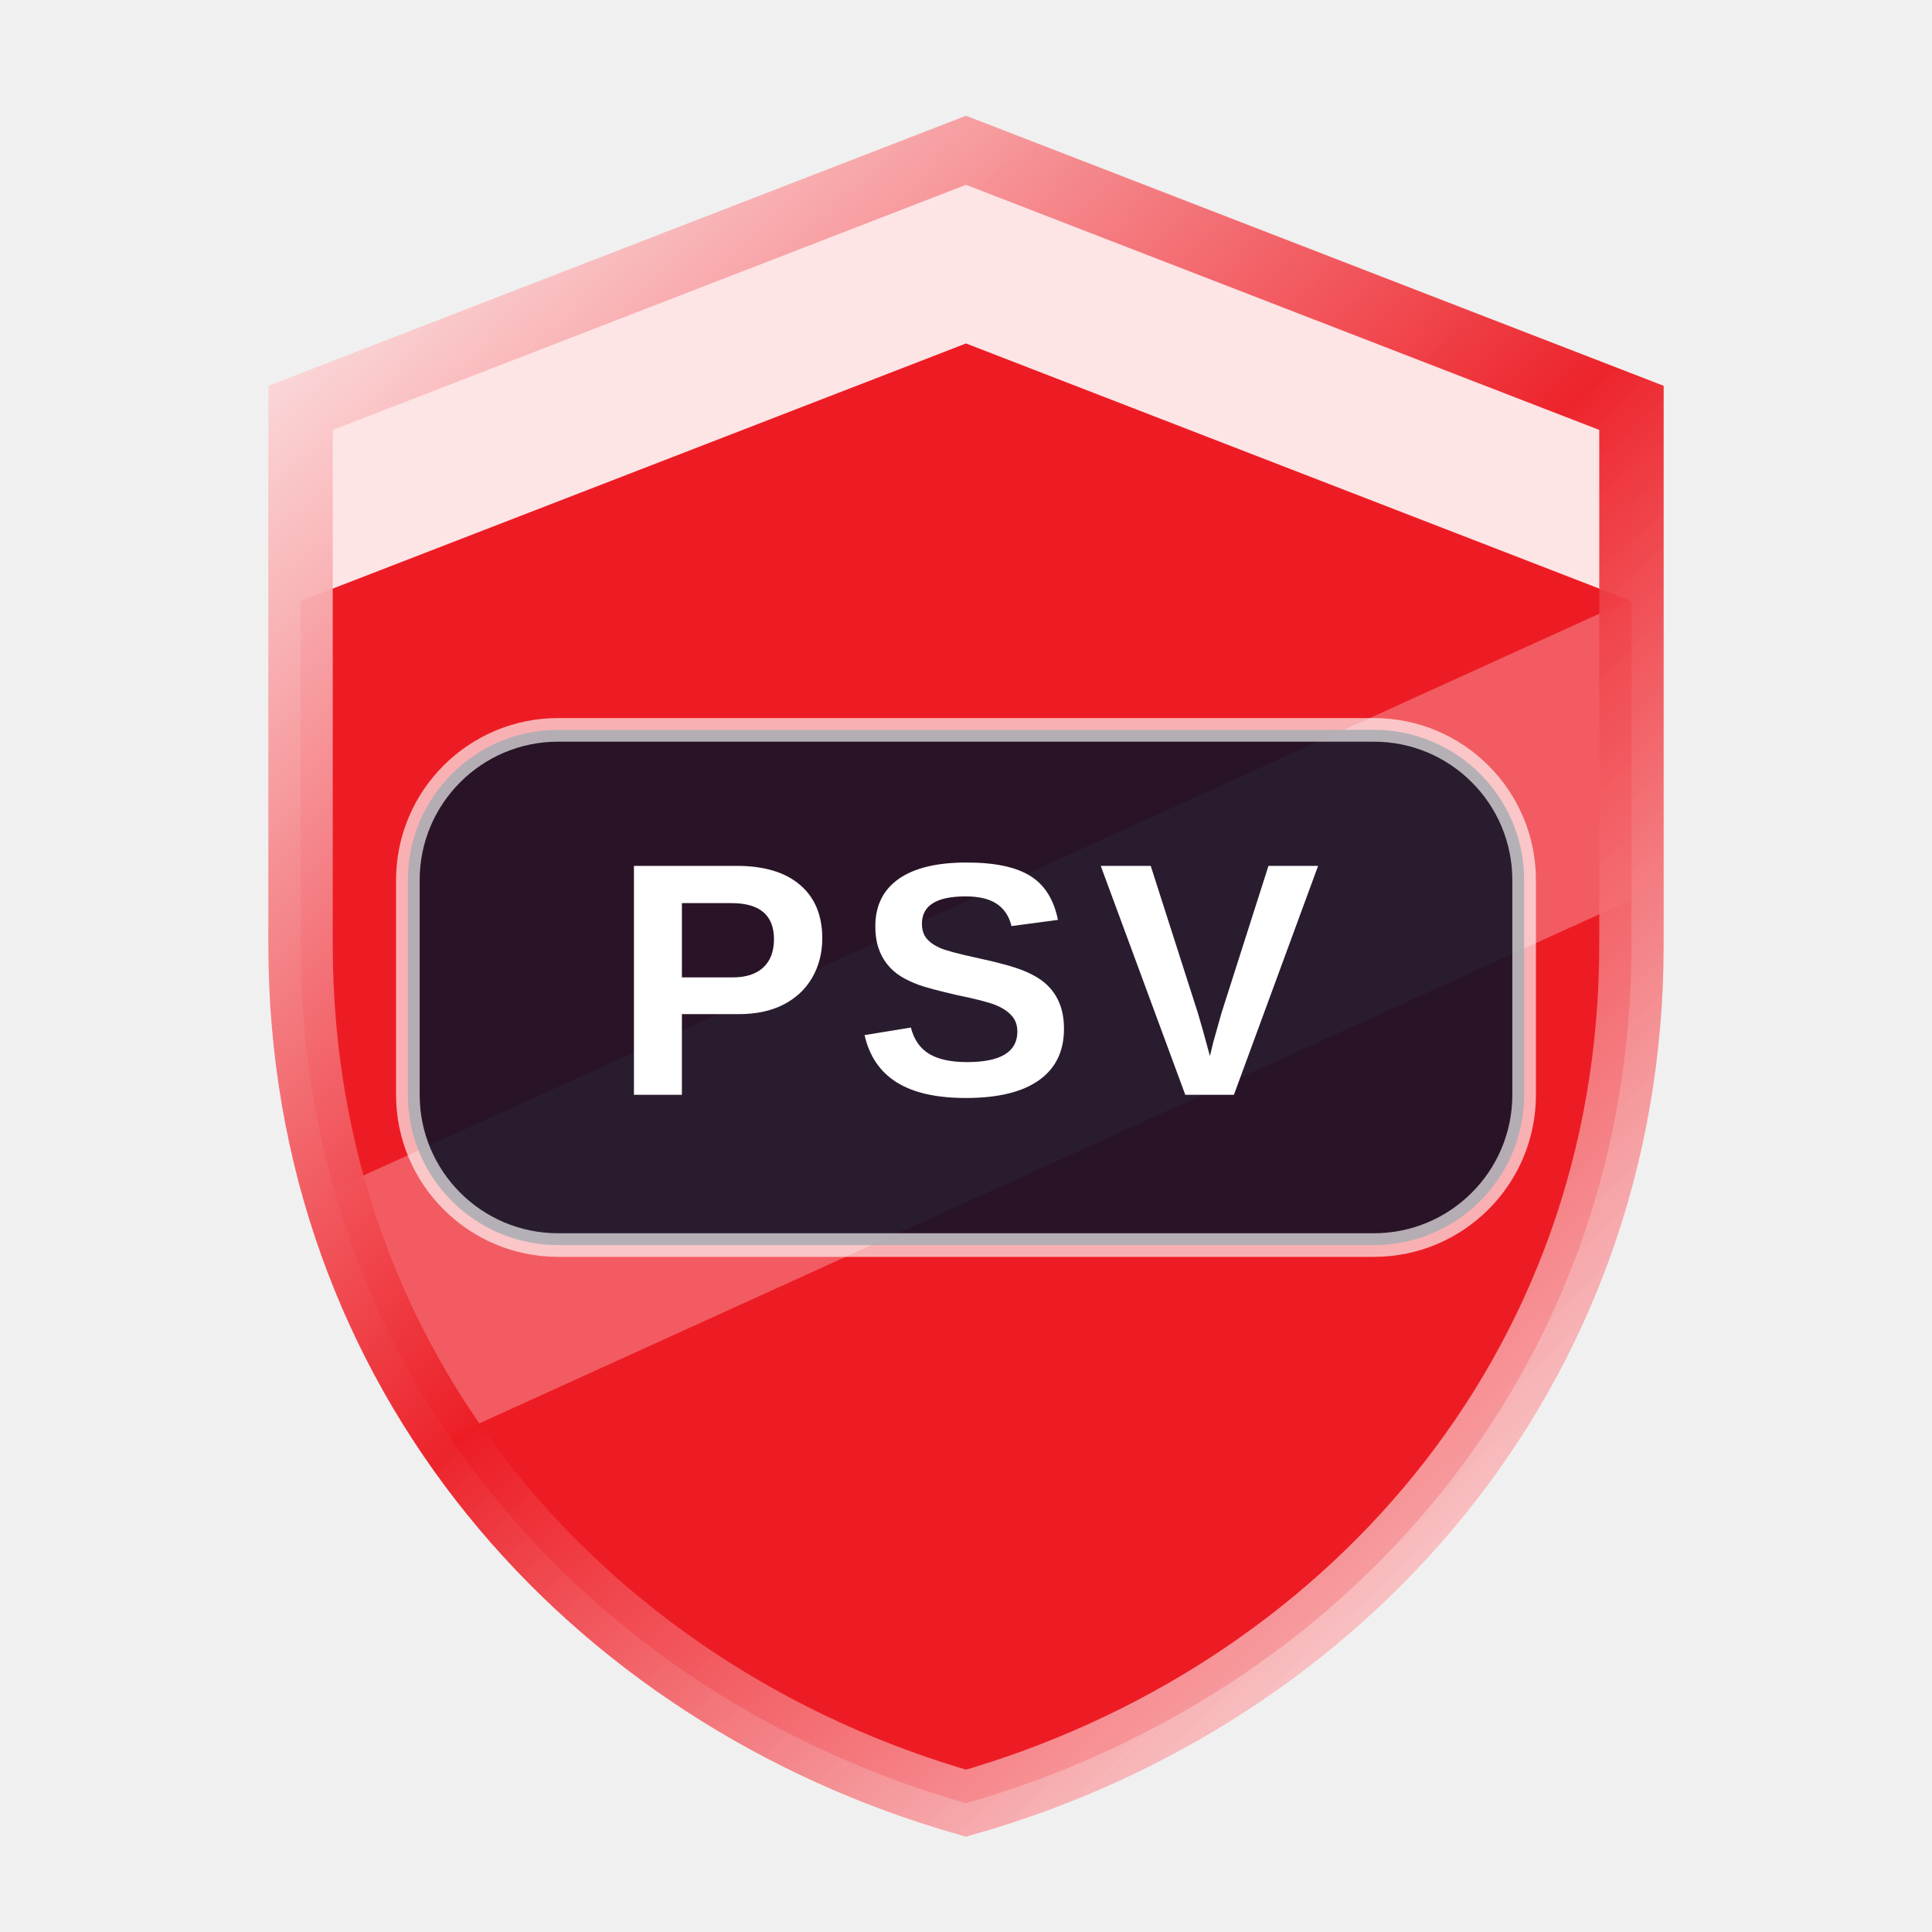
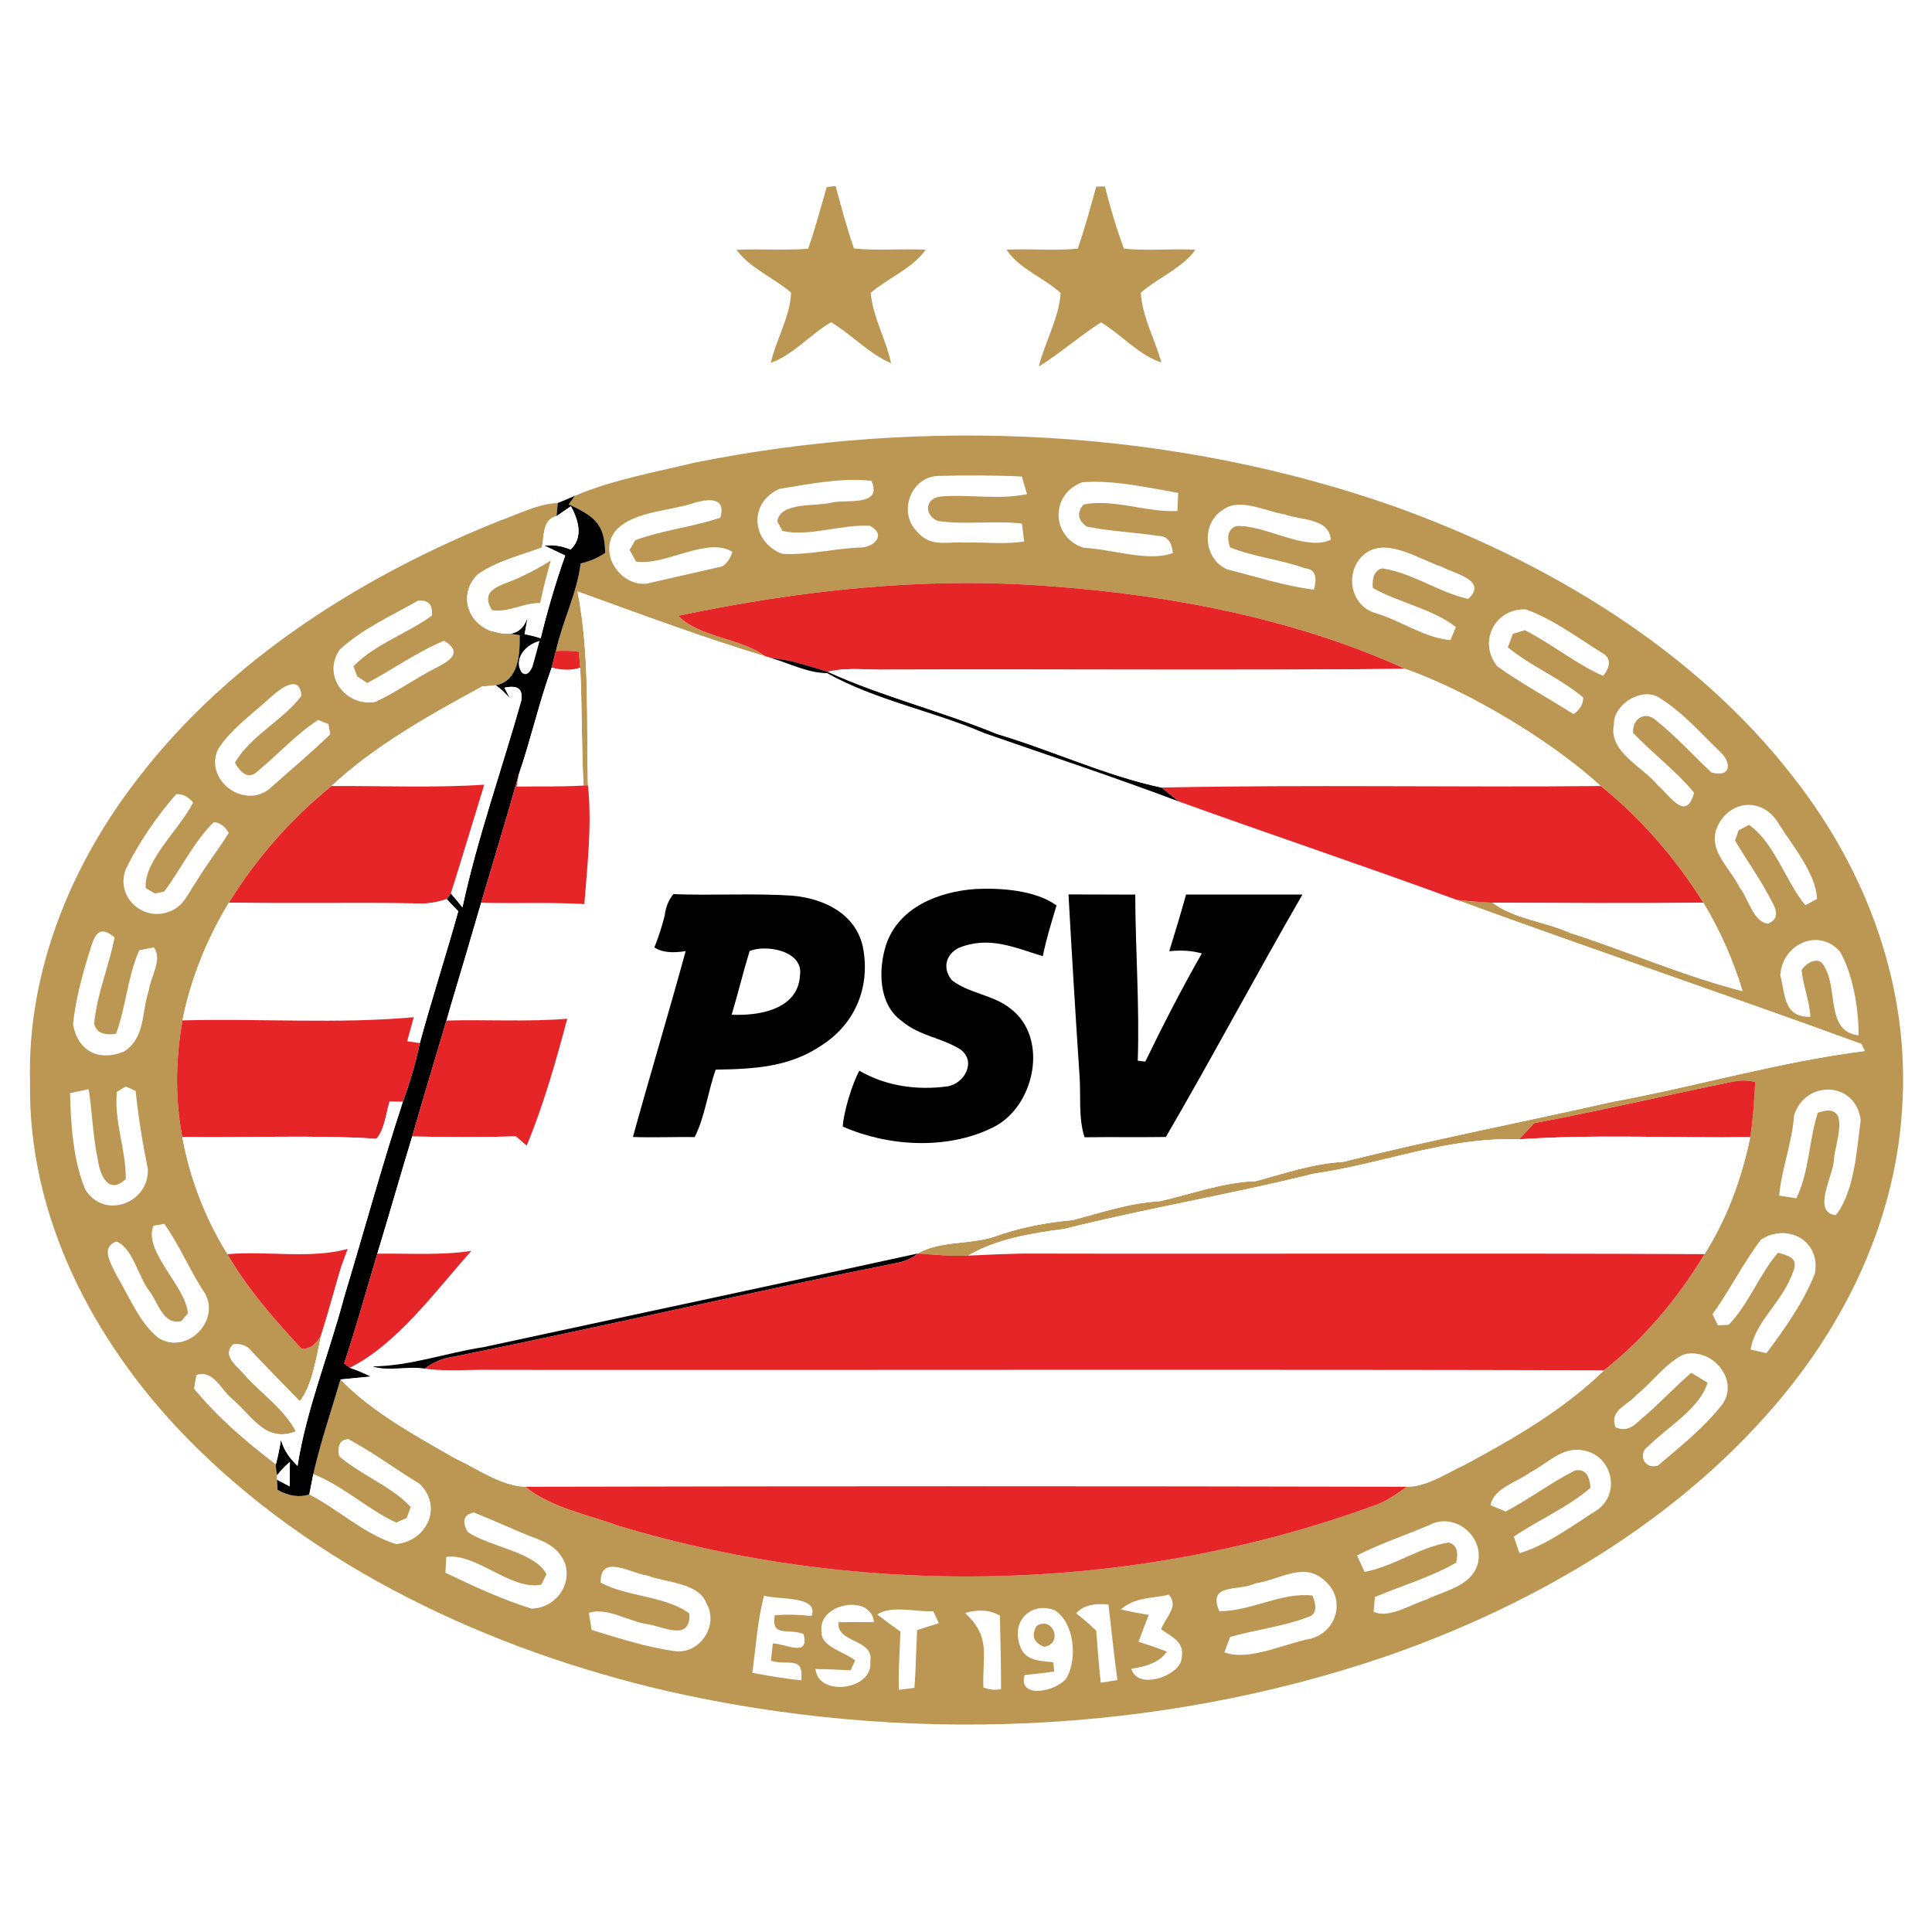
- <svg xmlns="http://www.w3.org/2000/svg" viewBox="0 0 180 180" fill="none">
-   <defs>
-     <linearGradient id="g_PSV" x1="20" y1="15" x2="160" y2="165" gradientUnits="userSpaceOnUse">
-       <stop offset="0%" stop-color="#FFFFFF" stop-opacity="0.95" />
-       <stop offset="50%" stop-color="#ED1C24" stop-opacity="0.96" />
-       <stop offset="100%" stop-color="#FFFFFF" stop-opacity="0.80" />
-     </linearGradient>
-     <clipPath id="c_PSV">
-       <path d="M90 14L152 38V88C152 128 125 158 90 168C55 158 28 128 28 88V38Z" />
-     </clipPath>
-   </defs>
-   <g clip-path="url(#c_PSV)">
-     <rect x="24" y="10" width="132" height="162" fill="#ED1C24" />
-     <path d="M24 114L156 54V82L24 142Z" fill="#FFFFFF" fill-opacity="0.28" />
-     <path d="M90 14L152 38V56L90 32L28 56V38Z" fill="#FFFFFF" fill-opacity="0.88" />
-   </g>
-   <path d="M90 14L152 38V88C152 128 125 158 90 168C55 158 28 128 28 88V38Z" stroke="url(#g_PSV)" stroke-width="6" />
-   <rect x="38" y="68" width="104" height="48" rx="14" fill="#0A1328" fill-opacity="0.86" stroke="#FFFFFF" stroke-opacity="0.65" stroke-width="2.2" />
-   <text x="90" y="102" text-anchor="middle" fill="#FFFFFF" font-family="Arial, Helvetica, sans-serif" font-weight="900" font-size="31" letter-spacing="2">PSV</text>
+ <svg xmlns="http://www.w3.org/2000/svg" version="1.1" viewBox="0 0 200 200" width="200.0pt" height="200.0pt">
+   <path d="M 0.00 0.00 L 200.00 0.00 L 200.00 200.00 L 0.00 200.00 L 0.00 0.00 Z" fill="#ffffff" />
+   <path d="M 85.58 19.36 L 86.50 19.26 C 87.09 21.43 87.67 23.60 88.40 25.72 C 90.86 25.98 93.36 25.72 95.83 25.85 C 94.50 27.76 91.92 28.79 90.14 30.31 C 90.32 32.74 91.75 35.18 92.24 37.60 C 89.96 36.62 88.16 34.64 86.03 33.35 C 83.92 34.59 82.08 36.76 79.80 37.56 C 80.32 35.19 81.84 32.66 81.89 30.29 C 80.13 28.76 77.58 27.74 76.25 25.86 C 78.72 25.74 81.20 25.94 83.66 25.75 C 84.39 23.65 84.97 21.50 85.58 19.36 Z" fill="#bb9753" />
+   <path d="M 113.48 19.32 L 114.38 19.30 C 114.93 21.47 115.56 23.62 116.35 25.73 C 118.79 26.01 121.30 25.70 123.75 25.86 C 122.40 27.75 119.86 28.76 118.10 30.30 C 118.22 32.73 119.57 35.18 120.23 37.52 C 117.92 36.80 116.07 34.62 113.98 33.37 C 111.76 34.79 109.78 36.55 107.54 37.94 C 108.14 35.46 109.67 32.83 109.79 30.33 C 108.07 28.75 105.43 27.78 104.19 25.84 C 106.64 25.73 109.13 25.98 111.57 25.74 C 112.30 23.63 112.88 21.47 113.48 19.32 Z" fill="#bb9753" />
+   <path d="M 144.53 52.49 C 160.13 58.13 175.34 67.16 185.62 80.42 C 193.35 90.26 197.81 102.38 196.89 115.00 C 196.11 126.91 190.61 137.90 182.69 146.68 C 172.30 158.29 158.05 166.42 143.44 171.48 C 119.66 179.58 93.44 180.60 68.98 175.04 C 50.71 170.79 32.46 162.32 19.24 148.75 C 9.70 138.93 2.87 125.96 3.11 112.00 C 2.80 100.52 7.40 89.37 14.40 80.43 C 23.81 68.21 37.64 59.51 51.83 53.87 C 53.73 53.19 55.72 52.15 57.74 52.07 L 57.61 53.43 C 56.12 53.77 56.36 55.51 56.09 56.68 C 53.92 57.47 51.34 58.13 49.45 59.47 C 47.46 61.43 48.33 64.46 50.89 65.34 C 51.86 65.48 52.83 65.61 53.80 65.75 C 53.82 67.70 53.72 70.49 51.32 70.94 L 49.90 71.07 C 44.56 73.97 38.77 77.19 34.32 81.37 L 34.18 81.49 C 30.06 84.83 26.48 88.93 23.70 93.44 C 21.42 97.18 19.74 101.34 18.89 105.63 C 18.18 109.64 18.11 113.69 18.87 117.70 C 19.67 122.03 21.23 126.09 23.55 129.83 C 25.63 133.46 28.37 136.52 31.18 139.59 C 31.96 139.72 32.65 139.27 33.24 138.23 C 32.78 140.33 32.34 143.44 31.03 145.05 C 29.38 143.33 27.69 141.66 26.07 139.92 C 25.61 139.31 24.97 139.06 24.14 139.17 C 22.86 140.41 24.77 141.55 25.49 142.51 C 27.16 144.33 29.52 145.97 30.62 148.18 C 27.50 149.38 26.13 146.65 24.11 144.89 C 22.86 143.93 22.15 141.79 20.34 142.34 L 20.10 143.75 C 22.62 146.79 25.45 149.22 28.56 151.58 C 28.55 151.98 28.60 152.35 28.70 152.71 L 28.67 153.17 L 28.73 154.23 C 29.93 154.89 31.03 155.04 32.02 154.70 C 35.01 156.22 37.81 158.89 41.02 159.83 C 44.21 159.50 45.85 155.94 43.42 153.61 C 40.96 152.11 38.59 150.35 36.07 148.99 C 35.23 149.03 34.91 149.61 35.12 150.74 C 37.39 152.70 40.54 153.84 42.53 156.00 L 42.11 157.15 L 41.02 157.63 C 38.00 156.23 35.52 153.82 32.43 152.61 C 33.18 149.30 34.29 146.06 35.25 142.80 C 38.49 146.16 43.01 148.62 47.06 150.94 C 49.35 152.00 51.82 153.82 54.39 153.91 C 57.01 156.06 60.83 156.78 64.03 157.95 C 89.17 165.53 117.23 164.92 141.95 155.96 C 143.33 155.53 144.47 154.75 145.62 153.91 C 147.78 153.89 149.66 152.54 151.63 151.63 C 156.69 148.92 161.93 145.88 166.05 141.85 C 170.22 138.57 173.72 134.36 176.45 129.83 C 178.80 126.12 180.29 121.99 181.19 117.71 C 181.48 115.83 181.61 113.91 181.70 112.01 C 180.99 111.83 180.24 111.81 179.46 111.96 C 172.57 113.35 165.72 114.98 158.81 116.27 L 157.27 117.94 C 149.69 117.70 143.40 120.42 136.00 121.50 C 127.47 123.62 118.72 125.08 110.20 127.21 C 106.89 127.65 103.12 128.25 100.22 129.98 C 98.52 130.07 96.73 129.88 95.02 129.76 C 97.28 128.42 100.51 128.85 102.97 128.01 C 105.64 127.06 108.21 126.56 111.02 126.31 C 114.02 125.53 116.89 124.53 120.01 124.36 C 123.38 123.61 126.54 122.39 130.03 122.27 C 133.02 121.45 135.89 120.46 139.02 120.28 C 148.16 118.00 157.75 116.13 166.96 114.05 C 175.66 112.45 184.28 109.90 193.04 108.80 L 192.68 108.07 C 178.81 103.00 164.71 98.24 150.84 93.17 C 152.06 93.29 153.28 93.39 154.50 93.45 C 156.86 95.18 159.82 95.36 162.53 96.57 C 168.45 98.47 174.41 101.08 180.39 102.60 C 179.41 99.38 178.07 96.33 176.33 93.45 C 173.51 88.92 169.87 84.72 165.71 81.37 C 160.55 76.66 152.05 71.56 145.46 69.24 C 134.04 64.03 121.00 61.57 108.53 60.67 C 95.62 59.69 82.84 61.09 70.21 63.75 C 72.48 66.03 76.60 66.00 79.27 67.96 C 72.71 65.98 66.25 63.56 59.79 61.23 C 61.08 67.92 60.68 74.56 60.86 81.29 L 60.41 81.32 C 60.18 77.26 60.27 73.19 60.06 69.13 L 59.92 67.47 C 59.15 67.36 58.35 67.34 57.54 67.40 C 58.23 64.29 59.70 61.51 60.11 58.33 C 61.05 58.11 61.90 57.75 62.64 57.24 C 62.63 54.15 61.42 53.43 58.88 52.20 L 59.52 51.32 C 63.46 49.64 67.82 48.89 71.96 47.88 C 95.89 43.09 121.46 44.35 144.53 52.49 Z" fill="#bb9753" />
+   <path d="M 97.08 49.27 C 99.96 49.19 102.91 49.19 105.78 49.33 L 106.32 51.15 C 103.42 51.77 100.29 51.15 97.33 51.40 C 95.59 51.67 95.78 53.45 97.10 53.93 C 99.94 54.35 102.92 53.86 105.79 54.20 L 106.02 56.05 C 104.06 56.38 101.99 56.11 100.00 56.17 C 98.08 56.03 96.35 56.72 94.95 55.04 C 92.93 53.09 94.26 49.39 97.08 49.27 Z" fill="#ffffff" />
+   <path d="M 90.21 49.78 C 91.43 52.52 87.44 51.64 86.00 52.05 C 84.49 52.44 80.79 51.93 80.46 53.96 L 81.00 54.97 C 83.81 55.58 87.11 54.26 90.04 54.43 C 91.89 55.39 90.35 56.76 88.92 56.68 C 86.28 56.80 83.60 57.49 80.97 57.33 C 77.77 56.11 77.46 52.05 80.68 50.61 C 83.73 50.11 87.15 49.42 90.21 49.78 Z" fill="#ffffff" />
+   <path d="M 112.04 49.92 C 115.26 49.67 118.77 50.46 121.97 51.03 L 121.88 52.90 C 118.70 53.07 115.26 51.59 112.16 52.23 C 111.46 53.07 111.57 53.83 112.48 54.51 C 114.91 55.00 117.42 55.10 119.86 55.47 C 120.79 55.46 121.31 56.06 121.41 57.26 C 118.79 58.20 115.04 56.82 112.18 56.71 C 108.80 55.61 108.69 51.15 112.04 49.92 Z" fill="#ffffff" />
+   <path d="M 59.52 51.32 L 58.88 52.20 C 61.42 53.43 62.63 54.15 62.64 57.24 C 61.90 57.75 61.05 58.11 60.11 58.33 C 59.70 61.51 58.23 64.29 57.54 67.40 C 57.39 67.97 57.25 68.54 57.11 69.11 C 55.79 72.76 54.95 76.56 53.69 80.23 C 52.46 84.66 51.10 89.05 49.81 93.45 C 48.77 97.02 47.72 100.59 46.65 104.15 C 45.34 108.66 43.96 113.14 42.67 117.65 C 41.44 121.69 40.29 125.75 39.06 129.78 C 37.93 133.57 36.88 137.39 35.63 141.14 L 36.21 141.59 C 36.96 141.84 37.68 142.15 38.39 142.50 L 35.25 142.80 C 34.29 146.06 33.18 149.30 32.43 152.61 C 32.29 153.30 32.15 154.00 32.02 154.70 C 31.03 155.04 29.93 154.89 28.73 154.23 L 28.67 153.17 L 29.98 153.87 L 30.01 151.34 C 29.53 151.74 29.09 152.20 28.70 152.71 C 28.60 152.35 28.55 151.98 28.56 151.58 C 28.78 150.74 28.95 149.90 29.08 149.06 C 29.44 150.21 29.96 150.92 30.80 151.75 C 31.72 145.85 34.10 140.06 35.63 134.25 C 37.66 127.54 39.52 120.71 41.70 114.06 C 42.42 112.07 43.03 110.05 43.46 107.98 C 44.70 103.40 46.17 98.90 47.44 94.33 C 47.03 93.92 46.63 93.50 46.24 93.07 L 46.67 92.48 C 47.08 92.95 47.48 93.43 47.87 93.93 C 49.43 86.71 51.96 79.62 53.97 72.50 C 54.17 71.11 53.35 70.96 52.22 71.19 L 52.80 72.31 C 52.36 71.79 51.86 71.33 51.32 70.94 C 53.72 70.49 53.82 67.70 53.80 65.75 C 52.83 65.61 51.86 65.48 50.89 65.34 C 52.86 66.02 54.11 65.53 54.63 63.86 L 54.31 65.65 C 54.87 65.75 55.42 65.89 55.97 66.07 C 56.67 63.21 57.52 60.29 58.51 57.51 L 56.35 56.48 C 57.24 56.37 58.15 56.50 59.07 56.89 C 60.15 55.85 60.16 54.35 59.10 52.41 L 57.61 53.43 L 57.74 52.07 C 58.34 51.83 58.93 51.58 59.52 51.32 Z" fill="#000000" />
+   <path d="M 72.01 52.01 C 73.50 51.62 75.17 51.52 74.57 53.59 C 71.70 54.56 68.61 54.87 65.77 55.92 L 65.17 56.93 L 65.84 58.13 C 68.77 58.63 73.23 55.50 75.81 57.13 C 75.61 57.81 75.26 58.31 74.77 58.63 C 72.17 59.21 69.58 59.83 66.98 60.41 C 64.19 60.76 61.81 57.16 63.80 54.86 C 65.70 52.86 69.47 52.92 72.01 52.01 Z" fill="#ffffff" />
+   <path d="M 132.97 53.24 C 134.61 53.89 137.61 53.58 137.76 55.88 C 135.13 57.11 130.95 54.29 127.97 54.46 C 127.15 54.78 126.94 55.52 127.34 56.67 C 129.83 57.66 132.60 57.93 135.14 58.84 C 136.11 58.93 136.40 59.66 136.01 61.04 C 133.01 60.67 130.01 59.69 127.07 58.95 C 124.51 57.90 124.31 54.03 126.73 52.69 C 128.44 51.53 131.09 52.97 132.97 53.24 Z" fill="#ffffff" />
+   <path d="M 57.61 53.43 L 59.10 52.41 C 60.16 54.35 60.15 55.85 59.07 56.89 C 58.15 56.50 57.24 56.37 56.35 56.48 L 58.51 57.51 C 57.52 60.29 56.67 63.21 55.97 66.07 C 55.42 65.89 54.87 65.75 54.31 65.65 L 54.63 63.86 C 54.11 65.53 52.86 66.02 50.89 65.34 C 48.33 64.46 47.46 61.43 49.45 59.47 C 51.34 58.13 53.92 57.47 56.09 56.68 C 56.36 55.51 56.12 53.77 57.61 53.43 Z" fill="#ffffff" />
+   <path d="M 141.31 57.31 C 143.60 55.58 146.93 57.93 149.29 58.69 C 150.53 59.38 154.06 60.07 151.99 62.00 C 148.99 61.35 146.16 59.28 143.09 58.84 C 142.35 59.01 142.02 59.68 142.11 60.86 C 144.80 62.40 148.27 63.00 150.71 64.91 L 150.16 66.26 C 147.58 66.08 145.00 64.25 142.47 63.49 C 139.68 62.75 139.13 59.02 141.31 57.31 Z" fill="#ffffff" />
+   <path d="M 57.02 58.02 C 56.60 59.47 56.23 60.94 55.92 62.42 C 54.20 62.39 52.60 63.44 50.94 63.16 C 49.45 60.83 52.37 60.53 53.82 59.76 C 54.92 59.26 55.99 58.68 57.02 58.02 Z" fill="#bb9753" />
+   <path d="M 108.53 60.67 C 121.00 61.57 134.04 64.03 145.46 69.24 C 127.69 69.42 109.79 69.26 92.00 69.32 C 89.86 69.38 87.79 69.04 85.68 69.54 C 84.71 69.24 83.73 68.94 82.75 68.66 C 81.78 68.40 80.81 68.21 79.82 68.12 L 79.27 67.96 C 76.60 66.00 72.48 66.03 70.21 63.75 C 82.84 61.09 95.62 59.69 108.53 60.67 Z" fill="#e52528" />
+   <path d="M 59.79 61.23 C 66.25 63.56 72.71 65.98 79.27 67.96 L 79.82 68.12 C 81.73 68.67 83.65 69.68 85.62 69.68 C 90.63 72.49 96.62 73.61 101.90 75.89 C 108.62 78.23 115.41 80.47 122.06 82.98 C 131.63 86.43 141.29 89.66 150.84 93.17 C 164.71 98.24 178.81 103.00 192.68 108.07 L 193.04 108.80 C 184.28 109.90 175.66 112.45 166.96 114.05 C 157.75 116.13 148.16 118.00 139.02 120.28 C 135.89 120.46 133.02 121.45 130.03 122.27 C 126.54 122.39 123.38 123.61 120.01 124.36 C 116.89 124.53 114.02 125.53 111.02 126.31 C 108.21 126.56 105.64 127.06 102.97 128.01 C 100.51 128.85 97.28 128.42 95.02 129.76 C 80.44 132.95 64.70 136.29 50.03 139.46 C 46.15 140.05 42.55 141.40 38.57 141.45 C 40.27 141.99 42.17 141.38 43.97 141.68 C 46.28 142.01 48.66 141.75 51.00 141.81 C 89.34 141.84 127.72 141.75 166.05 141.85 C 161.93 145.88 156.69 148.92 151.63 151.63 C 149.66 152.54 147.78 153.89 145.62 153.91 C 115.22 153.84 84.79 153.84 54.39 153.91 C 51.82 153.82 49.35 152.00 47.06 150.94 C 43.01 148.62 38.49 146.16 35.25 142.80 L 38.39 142.50 C 37.68 142.15 36.96 141.84 36.21 141.59 C 41.13 139.15 45.18 133.52 48.80 129.49 C 50.68 127.59 49.58 124.76 52.07 123.07 C 53.76 121.87 53.97 120.48 54.52 118.61 C 56.29 114.30 57.53 109.95 58.72 105.46 C 54.58 105.80 50.39 105.52 46.23 105.65 L 46.65 104.15 C 47.72 100.59 48.77 97.02 49.81 93.45 C 53.37 93.55 56.94 93.38 60.49 93.59 C 60.80 89.55 61.30 85.34 60.86 81.29 C 60.68 74.56 61.08 67.92 59.79 61.23 Z" fill="#ffffff" />
+   <path d="M 43.26 62.19 C 44.33 62.07 44.81 62.58 44.71 63.73 C 42.18 65.58 38.75 66.70 36.59 68.98 L 36.98 70.03 L 38.02 70.70 C 40.67 69.31 43.20 67.47 45.97 66.33 C 48.02 67.56 46.46 68.46 45.13 69.14 C 42.99 70.22 41.02 71.67 38.84 72.67 C 35.79 73.19 33.27 69.91 35.19 67.23 C 37.48 65.11 40.55 63.73 43.26 62.19 Z" fill="#ffffff" />
+   <path d="M 157.94 63.08 C 160.67 64.05 163.18 65.91 165.63 67.46 C 166.75 68.00 166.85 68.83 165.95 69.97 C 163.10 68.71 160.64 66.64 157.85 65.24 L 156.62 65.61 L 156.09 67.01 C 158.50 68.98 161.47 70.18 163.88 72.19 C 163.93 72.82 163.60 73.40 162.90 73.93 C 160.29 72.28 157.51 70.77 155.00 68.98 C 152.99 66.50 154.70 62.97 157.94 63.08 Z" fill="#ffffff" />
+   <path d="M 55.85 66.36 L 55.12 69.03 C 54.77 69.78 54.39 69.97 53.99 69.60 C 53.10 68.20 54.45 66.68 55.85 66.36 Z" fill="#ffffff" />
+   <path d="M 57.54 67.40 C 58.35 67.34 59.15 67.36 59.92 67.47 L 60.06 69.13 C 59.15 69.42 58.17 69.41 57.11 69.11 C 57.25 68.54 57.39 67.97 57.54 67.40 Z" fill="#e52528" />
+   <path d="M 79.82 68.12 C 80.81 68.21 81.78 68.40 82.75 68.66 C 83.73 68.94 84.71 69.24 85.68 69.54 C 91.33 72.11 97.47 73.62 103.21 75.98 C 108.90 77.67 114.46 80.30 120.25 81.53 C 120.85 82.01 121.46 82.49 122.06 82.98 C 115.41 80.47 108.62 78.23 101.90 75.89 C 96.62 73.61 90.63 72.49 85.62 69.68 C 83.65 69.68 81.73 68.67 79.82 68.12 Z" fill="#000000" />
+   <path d="M 57.11 69.11 C 58.17 69.41 59.15 69.42 60.06 69.13 C 60.27 73.19 60.18 77.26 60.41 81.32 C 58.11 81.46 55.79 81.39 53.48 81.43 L 53.69 80.23 C 54.95 76.56 55.79 72.76 57.11 69.11 Z" fill="#ffffff" />
+   <path d="M 85.68 69.54 C 87.79 69.04 89.86 69.38 92.00 69.32 C 109.79 69.26 127.69 69.42 145.46 69.24 C 152.05 71.56 160.55 76.66 165.71 81.37 C 150.77 81.52 135.08 81.21 120.25 81.53 C 114.46 80.30 108.90 77.67 103.21 75.98 C 97.47 73.62 91.33 72.11 85.68 69.54 Z" fill="#ffffff" />
+   <path d="M 31.20 72.03 C 29.34 74.55 25.92 76.15 24.32 78.96 C 25.11 80.34 25.91 80.62 26.74 79.78 C 28.79 78.08 30.70 75.97 32.94 74.53 L 34.00 74.96 L 34.19 76.01 C 32.13 78.01 29.89 79.87 27.75 81.78 C 24.99 83.71 21.10 80.58 22.60 77.51 C 23.97 75.41 26.25 73.81 28.09 72.12 C 28.99 71.30 31.05 69.71 31.20 72.03 Z" fill="#ffffff" />
+   <path d="M 49.90 71.07 L 51.32 70.94 C 51.86 71.33 52.36 71.79 52.80 72.31 L 52.22 71.19 C 53.35 70.96 54.17 71.11 53.97 72.50 C 51.96 79.62 49.43 86.71 47.87 93.93 C 47.48 93.43 47.08 92.95 46.67 92.48 C 47.86 88.74 48.97 84.98 50.13 81.23 C 44.89 81.58 39.58 81.34 34.32 81.37 C 38.77 77.19 44.56 73.97 49.90 71.07 Z" fill="#ffffff" />
+   <path d="M 171.78 72.24 C 174.16 73.69 176.13 75.97 178.14 77.90 C 179.29 79.03 179.17 80.52 177.16 79.96 C 175.27 78.20 173.46 76.18 171.43 74.57 C 170.28 73.53 168.95 74.43 169.06 75.87 C 171.09 78.01 173.48 79.77 175.37 82.06 C 174.56 85.15 172.86 82.35 171.66 81.34 C 170.11 79.40 166.47 77.83 167.07 75.02 C 166.98 72.92 170.00 71.05 171.78 72.24 Z" fill="#ffffff" />
+   <path d="M 51.07 74.26 L 51.87 74.23 L 52.28 74.96 L 51.90 75.72 L 51.11 75.75 L 50.70 75.02 L 51.07 74.26 Z" fill="#ffffff" />
+   <path d="M 50.27 78.26 C 50.76 78.68 50.76 78.68 50.27 78.26 Z" fill="#ffffff" />
+   <path d="M 53.69 80.23 L 53.48 81.43 C 55.79 81.39 58.11 81.46 60.41 81.32 L 60.86 81.29 C 61.30 85.34 60.80 89.55 60.49 93.59 C 56.94 93.38 53.37 93.55 49.81 93.45 C 51.10 89.05 52.46 84.66 53.69 80.23 Z" fill="#e52528" />
+   <path d="M 34.18 81.49 L 34.32 81.37 C 39.58 81.34 44.89 81.58 50.13 81.23 C 48.97 84.98 47.86 88.74 46.67 92.48 L 46.24 93.07 C 45.13 93.45 44.05 93.60 42.99 93.52 C 36.56 93.42 30.13 93.56 23.70 93.44 C 26.48 88.93 30.06 84.83 34.18 81.49 Z" fill="#e52528" />
+   <path d="M 120.25 81.53 C 135.08 81.21 150.77 81.52 165.71 81.37 C 169.87 84.72 173.51 88.92 176.33 93.45 C 169.06 93.53 161.78 93.48 154.50 93.45 C 153.28 93.39 152.06 93.29 150.84 93.17 C 141.29 89.66 131.63 86.43 122.06 82.98 C 121.46 82.49 120.85 82.01 120.25 81.53 Z" fill="#e52528" />
+   <path d="M 18.24 82.22 C 18.84 82.15 19.42 82.43 19.99 83.06 C 18.76 85.65 14.82 89.14 15.09 91.94 L 16.04 92.50 L 17.00 92.29 C 18.68 90.05 20.09 87.09 22.13 85.11 C 22.75 85.15 23.27 85.52 23.68 86.22 C 22.61 87.96 21.33 89.55 20.29 91.31 C 19.42 92.54 19.02 93.86 17.48 94.38 C 14.81 95.42 11.98 92.86 12.99 90.06 C 14.25 87.39 16.27 84.44 18.24 82.22 Z" fill="#ffffff" />
+   <path d="M 183.96 85.00 C 185.36 87.32 188.02 90.36 188.09 93.06 L 186.89 93.71 C 184.86 91.28 183.68 87.19 181.05 85.39 L 179.97 85.97 L 179.61 87.02 C 180.89 89.18 182.36 91.19 183.49 93.46 C 184.11 94.55 183.94 95.27 182.99 95.62 C 181.48 95.40 180.99 93.02 180.11 91.91 C 179.01 89.67 176.40 87.75 178.04 85.09 C 179.50 82.77 182.41 82.73 183.96 85.00 Z" fill="#ffffff" />
+   <path d="M 100.97 92.03 C 103.60 91.90 107.19 92.15 109.37 93.73 C 108.85 95.47 108.31 97.20 107.95 98.98 C 104.97 98.09 102.37 96.83 99.19 98.15 C 97.86 98.87 97.56 100.30 98.55 101.48 C 100.27 102.83 102.82 102.98 104.58 104.39 C 108.67 107.45 107.10 114.67 102.73 116.74 C 98.03 119.05 91.96 118.70 87.24 116.62 C 87.32 115.14 88.24 112.12 88.96 110.84 C 91.72 112.44 94.94 112.89 98.07 112.46 C 99.85 112.19 101.14 109.84 99.38 108.61 C 97.41 107.40 95.18 107.24 93.35 105.70 C 90.92 103.96 90.91 100.36 91.73 97.79 C 93.06 93.89 97.17 92.31 100.97 92.03 Z" fill="#000000" />
+   <path d="M 23.70 93.44 C 30.13 93.56 36.56 93.42 42.99 93.52 C 44.05 93.60 45.13 93.45 46.24 93.07 C 46.63 93.50 47.03 93.92 47.44 94.33 C 46.17 98.90 44.70 103.40 43.46 107.98 L 42.15 107.79 L 42.83 105.30 C 35.00 106.02 26.80 105.41 18.89 105.63 C 19.74 101.34 21.42 97.18 23.70 93.44 Z" fill="#ffffff" />
+   <path d="M 69.71 92.56 C 73.81 92.72 77.93 92.45 82.02 92.72 C 85.26 93.01 88.51 94.54 89.31 97.95 C 90.14 102.03 88.61 105.90 85.12 108.17 C 81.73 110.49 78.07 110.66 74.09 110.73 C 73.30 112.92 72.95 115.71 71.91 117.71 C 69.78 117.68 67.64 117.78 65.52 117.70 C 67.29 111.28 69.22 104.89 70.98 98.46 C 69.55 98.69 68.47 98.57 67.74 98.08 C 68.17 97.01 68.52 95.92 68.80 94.82 C 68.92 93.89 69.22 93.14 69.71 92.56 Z" fill="#000000" />
+   <path d="M 110.61 92.59 C 112.91 92.61 115.22 92.59 117.52 92.61 C 117.54 98.33 117.97 104.08 117.78 109.80 L 118.56 109.90 C 120.39 106.12 122.33 102.35 124.41 98.70 C 123.41 98.41 122.29 98.34 121.04 98.47 C 121.65 96.52 122.23 94.57 122.78 92.60 C 126.80 92.61 130.81 92.60 134.83 92.60 C 130.03 100.91 125.52 109.41 120.69 117.70 C 117.88 117.74 115.08 117.69 112.27 117.73 C 111.59 115.60 111.93 113.27 111.73 111.01 C 111.32 104.87 110.95 98.73 110.61 92.59 Z" fill="#000000" />
+   <path d="M 154.50 93.45 C 161.78 93.48 169.06 93.53 176.33 93.45 C 178.07 96.33 179.41 99.38 180.39 102.60 C 174.41 101.08 168.45 98.47 162.53 96.57 C 159.82 95.36 156.86 95.18 154.50 93.45 Z" fill="#ffffff" />
+   <path d="M 11.86 97.04 C 11.28 100.05 10.04 102.84 9.75 105.95 C 9.92 106.85 10.68 107.21 12.01 107.02 C 13.05 104.21 13.19 101.17 14.41 98.38 L 15.91 98.07 C 16.88 99.26 15.58 101.13 15.41 102.51 C 14.64 104.80 15.06 107.47 12.82 108.86 C 10.22 109.92 8.05 108.81 7.56 106.04 C 7.80 103.67 8.42 101.30 9.11 99.03 C 9.62 97.59 9.86 95.34 11.86 97.04 Z" fill="#ffffff" />
+   <path d="M 190.48 98.52 C 191.84 100.90 192.41 104.47 192.40 107.18 C 188.98 106.79 190.29 102.39 188.88 100.11 C 188.40 98.89 187.03 99.59 186.50 100.42 C 186.66 102.07 187.32 103.60 187.41 105.26 C 184.62 105.32 184.84 103.00 184.30 101.00 C 184.41 97.83 188.20 95.93 190.48 98.52 Z" fill="#ffffff" />
+   <path d="M 77.60 98.45 C 79.26 97.75 83.22 98.39 82.81 101.00 C 82.60 104.51 78.55 105.18 75.74 105.04 C 76.40 102.86 76.93 100.63 77.60 98.45 Z" fill="#ffffff" />
+   <path d="M 46.65 104.15 L 46.23 105.65 C 50.39 105.52 54.58 105.80 58.72 105.46 C 57.53 109.95 56.29 114.30 54.52 118.61 L 53.40 117.64 C 49.83 117.74 46.25 117.71 42.67 117.65 C 43.96 113.14 45.34 108.66 46.65 104.15 Z" fill="#e52528" />
+   <path d="M 18.89 105.63 C 26.80 105.41 35.00 106.02 42.83 105.30 L 42.15 107.79 L 43.46 107.98 C 43.03 110.05 42.42 112.07 41.70 114.06 L 40.33 114.04 C 39.95 115.27 39.83 116.89 38.97 117.88 C 32.31 117.47 25.56 117.80 18.87 117.70 C 18.11 113.69 18.18 109.64 18.89 105.63 Z" fill="#e52528" />
+   <path d="M 181.70 112.01 C 181.61 113.91 181.48 115.83 181.19 117.71 C 173.24 117.83 165.19 117.40 157.27 117.94 L 158.81 116.27 C 165.72 114.98 172.57 113.35 179.46 111.96 C 180.24 111.81 180.99 111.83 181.70 112.01 Z" fill="#e52528" />
+   <path d="M 7.25 113.16 L 9.18 112.75 C 9.56 115.16 9.60 117.60 10.12 120.00 C 10.32 121.56 11.20 123.79 13.02 122.05 C 13.06 119.03 11.79 116.13 12.10 113.03 L 13.01 112.47 L 14.04 112.93 C 14.33 115.69 14.75 118.32 15.31 121.04 C 15.42 124.57 10.77 126.31 8.82 123.12 C 7.56 120.08 7.34 116.43 7.25 113.16 Z" fill="#ffffff" />
+   <path d="M 192.62 115.96 C 192.20 119.02 191.99 123.33 190.04 125.80 C 187.49 125.48 189.85 121.63 189.85 119.98 C 190.01 118.18 191.73 113.96 188.18 115.19 C 187.24 118.08 187.32 121.21 185.96 124.05 L 184.18 123.77 C 184.43 121.00 185.52 118.32 185.72 115.47 C 186.88 111.75 192.11 111.90 192.62 115.96 Z" fill="#ffffff" />
+   <path d="M 40.33 114.04 L 41.70 114.06 C 39.52 120.71 37.66 127.54 35.63 134.25 C 35.55 133.15 35.46 132.04 35.38 130.94 L 35.99 129.29 C 32.09 130.35 27.61 129.47 23.55 129.83 C 21.23 126.09 19.67 122.03 18.87 117.70 C 25.56 117.80 32.31 117.47 38.97 117.88 C 39.83 116.89 39.95 115.27 40.33 114.04 Z" fill="#ffffff" />
+   <path d="M 42.67 117.65 C 46.25 117.71 49.83 117.74 53.40 117.64 L 54.52 118.61 C 53.97 120.48 53.76 121.87 52.07 123.07 C 49.58 124.76 50.68 127.59 48.80 129.49 C 45.60 129.98 42.30 129.73 39.06 129.78 C 40.29 125.75 41.44 121.69 42.67 117.65 Z" fill="#ffffff" />
+   <path d="M 157.27 117.94 C 165.19 117.40 173.24 117.83 181.19 117.71 C 180.29 121.99 178.80 126.12 176.45 129.83 C 153.31 129.71 130.15 129.82 107.00 129.77 C 104.74 129.75 102.48 129.89 100.22 129.98 C 103.12 128.25 106.89 127.65 110.20 127.21 C 118.72 125.08 127.47 123.62 136.00 121.50 C 143.40 120.42 149.69 117.70 157.27 117.94 Z" fill="#ffffff" />
+   <path d="M 15.89 126.88 L 17.01 126.70 C 18.60 128.93 19.66 131.55 21.19 133.85 C 22.87 136.68 19.37 140.29 16.44 138.53 C 14.42 136.97 13.33 134.10 12.02 131.94 C 11.54 130.85 10.33 129.15 12.05 128.52 C 13.75 129.19 14.30 132.14 15.42 133.59 C 16.37 134.78 16.84 137.21 18.77 136.76 L 19.44 135.98 C 19.36 133.29 14.76 129.51 15.89 126.88 Z" fill="#ffffff" />
+   <path d="M 182.30 128.32 C 185.09 126.54 188.56 128.51 187.86 131.88 C 186.69 134.82 184.75 137.57 182.86 140.08 L 181.23 139.71 C 181.59 137.05 184.33 134.86 185.35 132.31 C 186.16 130.59 185.92 130.13 184.05 129.69 C 182.10 131.96 181.06 134.95 178.95 137.15 L 177.83 137.19 L 177.28 136.05 C 179.07 133.55 180.45 130.75 182.30 128.32 Z" fill="#ffffff" />
+   <path d="M 23.55 129.83 C 27.61 129.47 32.09 130.35 35.99 129.29 L 35.38 130.94 C 34.65 133.37 34.01 135.82 33.24 138.23 C 32.65 139.27 31.96 139.72 31.18 139.59 C 28.37 136.52 25.63 133.46 23.55 129.83 Z" fill="#e52528" />
+   <path d="M 39.06 129.78 C 42.30 129.73 45.60 129.98 48.80 129.49 C 45.18 133.52 41.13 139.15 36.21 141.59 L 35.63 141.14 C 36.88 137.39 37.93 133.57 39.06 129.78 Z" fill="#e52528" />
+   <path d="M 95.02 129.76 C 94.45 130.23 93.77 130.54 92.99 130.71 C 78.31 133.62 61.87 137.45 46.95 140.45 C 45.81 140.62 44.82 141.03 43.97 141.68 C 42.17 141.38 40.27 141.99 38.57 141.45 C 42.55 141.40 46.15 140.05 50.03 139.46 C 64.70 136.29 80.44 132.95 95.02 129.76 Z" fill="#000000" />
+   <path d="M 95.02 129.76 C 96.73 129.88 98.52 130.07 100.22 129.98 C 102.48 129.89 104.74 129.75 107.00 129.77 C 130.15 129.82 153.31 129.71 176.45 129.83 C 173.72 134.36 170.22 138.57 166.05 141.85 C 127.72 141.75 89.34 141.84 51.00 141.81 C 48.66 141.75 46.28 142.01 43.97 141.68 C 44.82 141.03 45.81 140.62 46.95 140.45 C 61.87 137.45 78.31 133.62 92.99 130.71 C 93.77 130.54 94.45 130.23 95.02 129.76 Z" fill="#e52528" />
+   <path d="M 35.38 130.94 C 35.46 132.04 35.55 133.15 35.63 134.25 C 34.10 140.06 31.72 145.85 30.80 151.75 C 29.96 150.92 29.44 150.21 29.08 149.06 C 28.95 149.90 28.78 150.74 28.56 151.58 C 25.45 149.22 22.62 146.79 20.10 143.75 L 20.34 142.34 C 22.15 141.79 22.86 143.93 24.11 144.89 C 26.13 146.65 27.50 149.38 30.62 148.18 C 29.52 145.97 27.16 144.33 25.49 142.51 C 24.77 141.55 22.86 140.41 24.14 139.17 C 24.97 139.06 25.61 139.31 26.07 139.92 C 27.69 141.66 29.38 143.33 31.03 145.05 C 32.34 143.44 32.78 140.33 33.24 138.23 C 34.01 135.82 34.65 133.37 35.38 130.94 Z" fill="#ffffff" />
+   <path d="M 174.23 140.24 C 177.07 139.38 180.09 142.70 178.33 145.33 C 176.46 147.74 173.95 149.75 171.62 151.72 C 170.11 152.16 169.54 150.40 170.65 149.70 C 172.59 147.74 175.96 145.83 176.77 143.13 L 175.07 142.11 C 173.48 143.50 172.03 145.03 170.45 146.42 C 169.36 147.25 168.79 148.37 167.24 147.76 C 166.57 145.97 168.43 145.53 169.42 144.40 C 171.04 143.10 172.38 141.17 174.23 140.24 Z" fill="#ffffff" />
+   <path d="M 36.07 148.99 C 38.59 150.35 40.96 152.11 43.42 153.61 C 45.85 155.94 44.21 159.50 41.02 159.83 C 37.81 158.89 35.01 156.22 32.02 154.70 C 32.15 154.00 32.29 153.30 32.43 152.61 C 35.52 153.82 38.00 156.23 41.02 157.63 L 42.11 157.15 L 42.53 156.00 C 40.54 153.84 37.39 152.70 35.12 150.74 C 34.91 149.61 35.23 149.03 36.07 148.99 Z" fill="#ffffff" />
+   <path d="M 163.89 150.14 C 166.88 150.65 167.83 154.55 165.33 156.32 C 162.81 157.90 160.15 159.94 157.29 160.79 L 156.71 159.07 C 159.25 157.35 162.32 156.03 164.64 154.02 C 164.56 152.62 164.02 152.03 163.02 152.23 C 160.56 153.48 158.31 155.18 155.87 156.47 L 154.29 155.82 C 154.67 154.00 157.04 153.45 158.43 152.41 C 160.21 151.49 161.76 149.71 163.89 150.14 Z" fill="#ffffff" />
+   <path d="M 30.01 151.34 L 29.98 153.87 L 28.67 153.17 L 28.70 152.71 C 29.09 152.20 29.53 151.74 30.01 151.34 Z" fill="#ffffff" />
+   <path d="M 54.39 153.91 C 84.79 153.84 115.22 153.84 145.62 153.91 C 144.47 154.75 143.33 155.53 141.95 155.96 C 117.23 164.92 89.17 165.53 64.03 157.95 C 60.83 156.78 57.01 156.06 54.39 153.91 Z" fill="#e52528" />
+   <path d="M 49.07 156.58 C 51.30 157.46 53.45 158.49 55.69 159.34 C 57.00 159.85 58.00 160.55 58.52 161.92 C 59.19 164.24 57.37 166.50 55.00 166.52 C 51.95 165.57 48.98 164.19 46.11 162.81 L 46.20 161.17 C 49.28 160.73 52.93 164.70 56.04 164.04 L 56.57 162.96 C 55.33 160.60 50.66 160.16 48.40 158.57 C 47.79 157.43 48.02 156.76 49.07 156.58 Z" fill="#ffffff" />
+   <path d="M 147.99 157.86 C 150.60 156.49 153.72 159.08 152.97 161.91 C 152.29 164.24 149.53 164.65 147.61 165.61 C 146.06 166.07 143.74 167.61 142.19 166.84 L 142.33 165.32 C 145.05 164.17 148.16 163.26 150.75 161.76 C 151.01 160.59 150.75 159.90 149.96 159.68 C 146.98 160.14 144.27 162.17 141.26 162.72 L 140.48 161.02 C 142.89 159.78 145.50 158.93 147.99 157.86 Z" fill="#ffffff" />
+   <path d="M 66.98 163.09 C 68.90 163.85 72.38 163.81 73.15 166.03 C 74.41 168.21 72.51 171.17 69.99 170.94 C 67.03 170.56 64.10 169.60 61.25 168.73 L 60.96 166.97 C 62.77 166.33 65.08 167.85 66.95 168.12 C 68.59 168.34 71.54 170.02 71.36 167.03 C 69.00 165.23 64.93 165.31 62.19 163.84 C 62.07 160.77 65.39 162.90 66.98 163.09 Z" fill="#ffffff" />
+   <path d="M 137.25 163.74 C 139.32 165.63 138.35 168.93 135.70 169.63 C 133.03 170.11 129.28 172.01 126.75 171.05 L 127.34 169.46 C 129.98 168.70 132.84 168.38 135.40 167.40 C 136.22 167.16 136.38 166.42 135.87 165.17 C 132.68 164.79 129.49 166.81 126.22 166.79 C 124.97 163.83 128.17 164.77 129.96 163.91 C 132.54 163.54 135.04 161.54 137.25 163.74 Z" fill="#ffffff" />
+   <path d="M 79.10 165.18 C 80.36 165.62 84.85 165.14 84.01 167.29 C 82.73 167.14 81.46 167.11 80.21 167.21 C 79.77 169.56 81.66 168.52 83.19 169.16 C 83.83 171.66 81.23 170.11 80.00 170.13 L 79.81 171.92 C 81.60 172.48 83.21 171.32 82.95 173.94 C 81.24 173.78 79.56 173.48 77.88 173.17 C 78.25 170.53 78.40 167.75 79.10 165.18 Z" fill="#ffffff" />
+   <path d="M 120.99 165.09 C 122.10 166.28 120.62 167.45 120.20 168.66 C 121.54 169.63 122.75 169.98 122.26 171.98 C 121.71 173.62 117.73 174.92 117.12 172.75 C 119.00 172.48 120.22 171.89 120.78 170.97 C 119.82 170.60 118.85 170.26 117.86 169.96 C 118.20 169.03 118.55 168.10 118.92 167.18 C 117.94 167.01 116.98 166.83 116.02 166.62 C 117.49 165.32 119.15 165.49 120.99 165.09 Z" fill="#ffffff" />
+   <path d="M 90.47 167.93 C 89.25 167.91 88.03 167.91 86.80 167.93 C 86.53 170.10 90.52 169.65 90.09 171.99 C 90.47 174.94 84.69 175.72 84.42 172.77 C 85.64 172.80 86.85 172.84 88.06 172.91 L 88.52 171.89 C 87.54 171.04 84.94 170.48 85.05 168.94 C 84.57 165.96 90.22 164.93 90.47 167.93 Z" fill="#ffffff" />
+   <path d="M 96.61 166.79 L 97.19 168.03 C 96.44 168.27 95.69 168.51 94.94 168.74 C 94.83 170.74 94.82 172.74 94.66 174.73 L 93.06 174.93 C 92.97 172.90 93.16 170.91 93.21 168.89 C 92.39 168.33 91.60 167.74 90.82 167.14 C 92.21 166.13 94.91 166.90 96.61 166.79 Z" fill="#ffffff" />
+   <path d="M 109.18 166.69 C 111.22 167.99 111.51 171.60 110.49 173.57 C 109.71 175.03 105.34 176.04 106.06 173.40 C 107.08 173.30 108.11 173.18 109.13 173.04 L 109.04 172.08 C 107.27 171.89 105.86 171.90 105.44 169.85 C 104.92 167.48 106.99 165.84 109.18 166.69 Z" fill="#ffffff" />
+   <path d="M 114.75 166.11 C 115.06 168.72 115.31 171.32 115.68 173.92 L 113.95 174.19 C 113.75 172.40 113.62 170.61 113.48 168.81 C 112.82 168.17 112.13 167.57 111.40 167.01 C 112.10 166.23 113.22 165.93 114.75 166.11 Z" fill="#ffffff" />
+   <path d="M 99.90 166.97 C 101.34 166.57 102.54 166.67 103.51 167.26 C 103.56 169.79 103.63 172.32 103.63 174.85 C 103.03 174.99 102.42 174.93 101.80 174.68 C 101.67 171.33 102.64 169.52 99.90 166.97 Z" fill="#ffffff" />
+   <path d="M 107.29 168.33 C 108.98 167.21 110.12 170.15 108.09 170.48 C 107.01 170.05 106.74 169.33 107.29 168.33 Z" fill="#bb9753" />
</svg>
